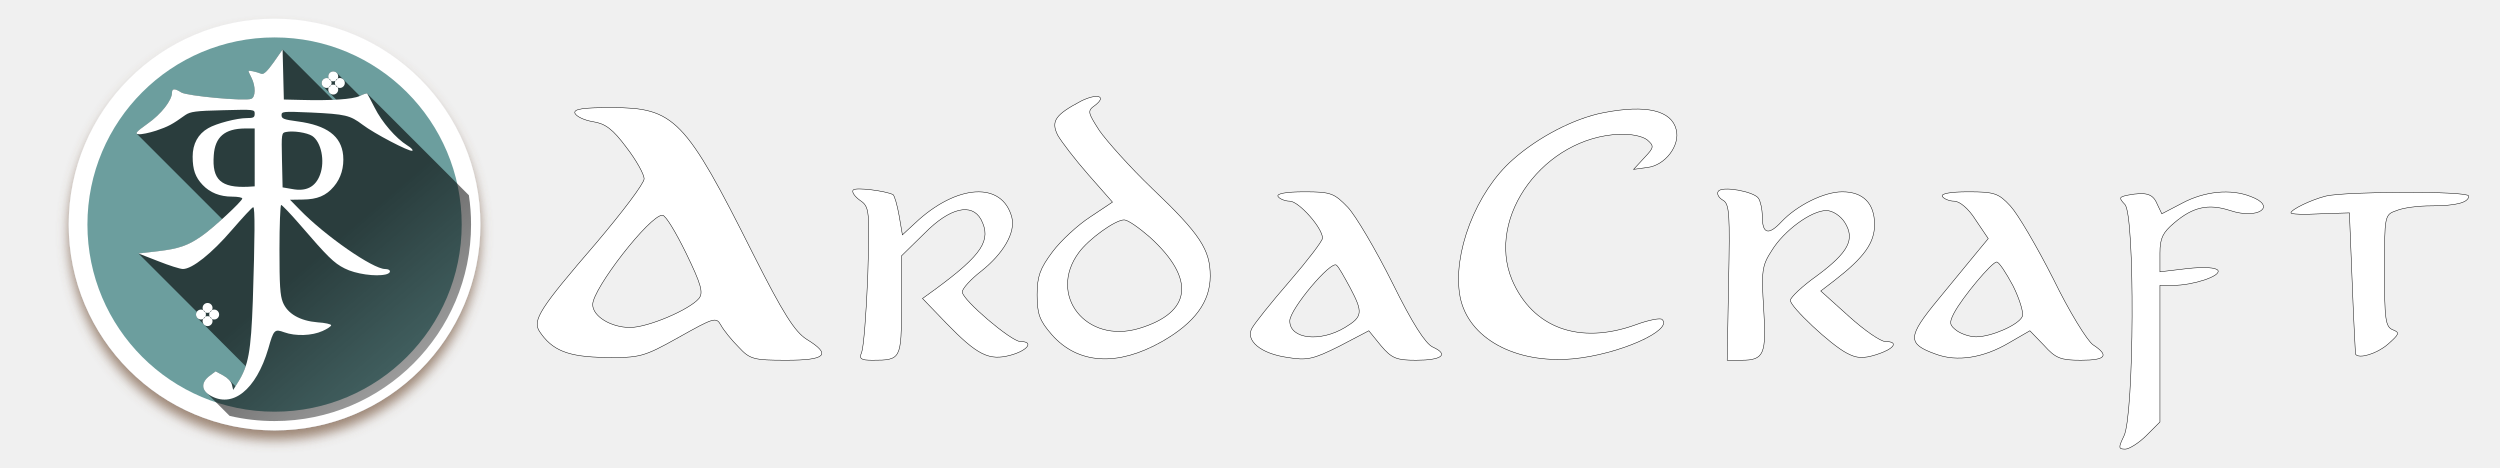
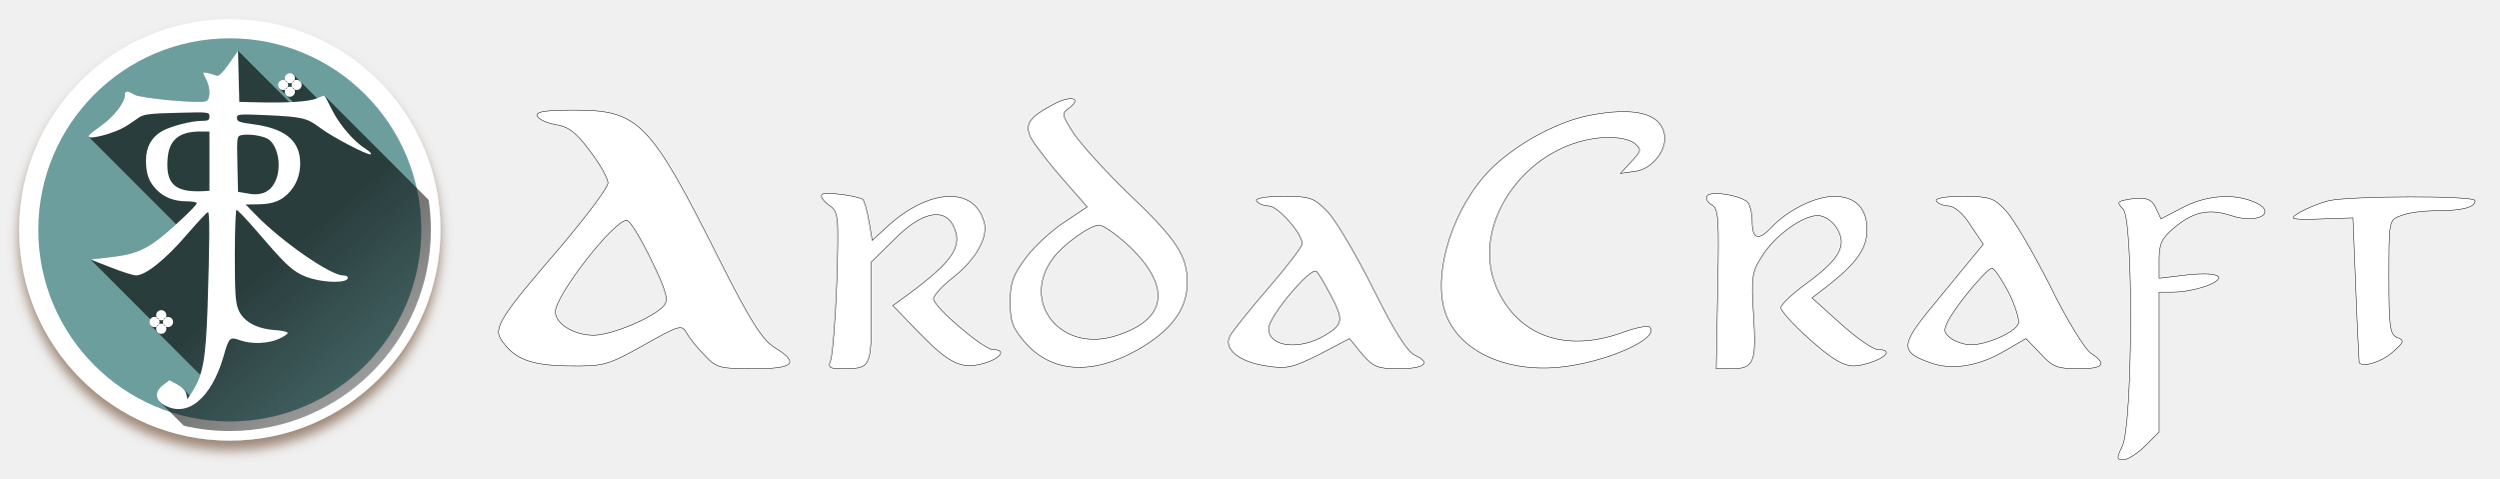
- <svg xmlns="http://www.w3.org/2000/svg" x="0" y="0" height="50" version="1.1">
+ <svg xmlns="http://www.w3.org/2000/svg" x="0" y="0" viewBox="0 0 261 50" version="1.1">
  <defs>
    <linearGradient x1="9.249" y1="5.289" x2="56.075" y2="60.035" gradientUnits="userSpaceOnUse" id="color-1">
      <stop offset="0.41" stop-color="#000000" stop-opacity="0.61" />
      <stop offset="1" stop-color="#000000" stop-opacity="0" />
    </linearGradient>
    <filter id="dropshadow">
      <feColorMatrix type="matrix" values="0 0 0 0 .25  0 0 0 0 .15  0 0 0 0 .1  0 0 0 .8 0" />
      <feOffset dx="0" dy="1" />
      <feGaussianBlur stdDeviation="0.6" />
      <feComposite in="SourceGraphic" />
    </filter>
  </defs>
  <g fill="none" stroke="none" stroke-width="none" stroke-linecap="butt" stroke-linejoin="miter" stroke-miterlimit="none" stroke-dasharray="" stroke-dashoffset="0" font-family="none" font-weight="normal" font-size="none" text-anchor="start" mix-blend-mode="normal">
    <g fill="#ffffff" stroke="none" stroke-width="1" stroke-miterlimit="4" font-family="&quot;Open Sans&quot;, sans-serif" font-size="14">
      <g />
    </g>
    <g fill="#ffffff" stroke="none" stroke-width="1" stroke-miterlimit="4" font-family="&quot;Open Sans&quot;, sans-serif" font-size="14">
      <g />
    </g>
    <path d="M3,24c0,-11.598 9.402,-21 21,-21c11.598,0 21,9.402 21,21c0,11.598 -9.402,21 -21,21c-11.598,0 -21,-9.402 -21,-21z" fill="#6c9e9e" stroke="white" stroke-width="2" stroke-miterlimit="10" font-family="sans-serif" font-size="12" filter="url(#dropshadow)" />
    <path d="M33.896,9.996l10.872,10.872c0.153,1.022 0.232,2.068 0.232,3.132c0,11.598 -9.402,21 -21,21c-1.653,0 -3.261,-0.191 -4.804,-0.552l-2.487,-2.487c-0.534,-0.534 -0.414,-1.226 0.373,-1.806l0.619,-0.464l0.818,0.442c0.221,0.121 0.419,0.268 0.576,0.425l0.731,0.731l0.24,-0.382l0.823,0.823c0,0 0,0 0,0l-0.823,-0.823c0.363,-0.573 0.638,-1.114 0.85,-1.758c0,0 -5.158,-5.158 -5.158,-5.158c-0.096,-0.096 -0.155,-0.229 -0.155,-0.375c0,-0.107 0.032,-0.206 0.086,-0.29l-6.228,-6.228l2.077,-0.243c2.232,-0.265 3.204,-0.597 4.662,-1.613c0.501,-0.34 1.37,-1.073 2.2,-1.822l-9.129,-9.129c-0.108,-0.108 0.199,-0.381 1.161,-1.069c1.458,-1.016 2.607,-2.497 2.607,-3.314c0,-0.464 0.309,-0.464 0.994,-0.022c0.597,0.376 6.783,0.95 7.468,0.685c0.486,-0.177 0.486,-1.348 0.044,-2.232c-0.177,-0.331 -0.331,-0.685 -0.331,-0.729c0,-0.11 0.773,0.044 1.392,0.287c0.243,0.088 0.641,-0.309 1.304,-1.237l0.95,-1.37l5.381,5.381c0.123,-0.005 0.243,-0.011 0.359,-0.018c0,0 -1.41,-1.41 -1.41,-1.41c-0.096,-0.096 -0.155,-0.229 -0.155,-0.375c0,0 0.53,0.53 0.53,0.53c0,0 0,0 0,0l-0.53,-0.53c0,-0.293 0.237,-0.53 0.53,-0.53l0,0c0,0 0,0 0,0c0.082,0 0.159,0.018 0.228,0.052c-0.033,-0.069 -0.052,-0.147 -0.052,-0.228c0,-0.293 0.237,-0.53 0.53,-0.53l0,0c0.146,0 0.279,0.059 0.375,0.155l0.003,0.003c-0.001,-0.001 -0.002,-0.002 -0.003,-0.003l2.467,2.467c0.392,-0.194 0.738,-0.302 0.782,-0.258z" fill="url(#color-1)" stroke-width="1" stroke-miterlimit="10" font-family="sans-serif" font-size="12" />
    <path d="M24.859,5.289l0.133,5.347l1.812,0.044c3.226,0.088 5.546,-0.066 6.297,-0.42c0.398,-0.199 0.751,-0.309 0.795,-0.265c0.044,0.044 0.398,0.729 0.795,1.502c0.773,1.547 2.276,3.292 3.491,4.043c0.442,0.265 0.663,0.53 0.53,0.574c-0.331,0.11 -4.088,-1.856 -5.303,-2.784c-1.348,-1.016 -1.834,-1.127 -5.502,-1.304c-3.027,-0.133 -3.16,-0.11 -3.16,0.287c0,0.376 0.243,0.464 1.723,0.663c3.137,0.42 4.662,1.569 4.861,3.624c0.11,1.259 -0.221,2.43 -0.994,3.336c-0.84,0.994 -1.768,1.37 -3.314,1.392l-1.37,0.022l1.038,1.061c2.696,2.784 7.822,6.341 9.125,6.341c0.641,0 0.707,0.42 0.088,0.574c-1.083,0.265 -3.27,-0.044 -4.419,-0.641c-1.149,-0.574 -1.812,-1.237 -4.839,-4.75c-0.972,-1.127 -1.856,-2.033 -1.944,-2.033c-0.088,0 -0.177,2.143 -0.177,4.75c0,3.844 0.066,4.905 0.354,5.634c0.486,1.237 1.834,2.011 3.734,2.165c0.795,0.044 1.436,0.199 1.436,0.309c0,0.11 -0.42,0.398 -0.928,0.619c-1.127,0.508 -2.872,0.574 -4.088,0.133c-1.038,-0.376 -1.127,-0.287 -1.701,1.745c-1.304,4.419 -3.844,6.452 -6.275,4.971c-0.906,-0.552 -0.906,-1.392 0.022,-2.077l0.619,-0.464l0.818,0.442c0.486,0.265 0.862,0.663 0.928,0.994l0.133,0.552l0.486,-0.773c1.149,-1.812 1.414,-3.314 1.613,-8.727c0.221,-6.805 0.243,-10.053 0.044,-10.031c-0.11,0 -1.127,1.105 -2.276,2.43c-2.165,2.519 -4.242,4.176 -5.236,4.176c-0.309,0 -1.48,-0.376 -2.651,-0.84l-2.099,-0.818l2.077,-0.243c2.232,-0.265 3.204,-0.597 4.662,-1.613c1.171,-0.795 4.353,-3.734 4.353,-4.021c0,-0.11 -0.486,-0.199 -1.083,-0.199c-1.304,0 -2.364,-0.42 -3.16,-1.259c-0.773,-0.818 -1.061,-1.613 -1.061,-3.027c0,-1.348 0.574,-2.408 1.657,-3.027c0.862,-0.508 3.071,-1.083 4.132,-1.083c0.707,0 0.84,-0.066 0.84,-0.464c0,-0.464 -0.044,-0.464 -3.403,-0.376c-2.917,0.066 -3.469,0.155 -3.999,0.508c-1.414,1.016 -1.834,1.237 -3.137,1.679c-0.751,0.243 -1.613,0.42 -1.878,0.376c-0.42,-0.044 -0.265,-0.243 0.972,-1.127c1.458,-1.016 2.607,-2.497 2.607,-3.314c0,-0.464 0.309,-0.464 0.994,-0.022c0.597,0.376 6.783,0.95 7.468,0.685c0.486,-0.177 0.486,-1.348 0.044,-2.232c-0.177,-0.331 -0.331,-0.685 -0.331,-0.729c0,-0.11 0.773,0.044 1.392,0.287c0.243,0.088 0.641,-0.309 1.304,-1.237z M21.876,13.73l-1.038,0c-2.165,0.022 -3.204,0.906 -3.336,2.872c-0.199,2.607 0.773,3.491 3.668,3.358l0.707,-0.044z M25.235,14.105c-0.486,0.088 -0.508,0.133 -0.442,3.005l0.066,2.917l1.038,0.177c1.48,0.287 2.475,-0.221 2.961,-1.525c0.552,-1.458 0.133,-3.513 -0.84,-4.154c-0.574,-0.354 -2.011,-0.574 -2.784,-0.42z M29.035,8.869c0,-0.293 0.237,-0.53 0.53,-0.53c0.082,0 0.159,0.018 0.228,0.052c-0.033,-0.069 -0.052,-0.147 -0.052,-0.228c0,-0.293 0.237,-0.53 0.53,-0.53c0.293,0 0.53,0.237 0.53,0.53c0,0.082 -0.018,0.159 -0.052,0.228c0.069,-0.033 0.147,-0.052 0.228,-0.052c0.293,0 0.53,0.237 0.53,0.53c0,0.293 -0.237,0.53 -0.53,0.53c-0.082,0 -0.159,-0.018 -0.228,-0.052c0.033,0.069 0.052,0.147 0.052,0.228c0,0.293 -0.237,0.53 -0.53,0.53c-0.293,0 -0.53,-0.237 -0.53,-0.53c0,-0.082 0.018,-0.159 0.052,-0.228c-0.069,0.033 -0.147,0.052 -0.228,0.052c-0.293,0 -0.53,-0.237 -0.53,-0.53z M17.318,34.094c0.033,0.069 0.052,0.147 0.052,0.228c0,0.293 -0.237,0.53 -0.53,0.53c-0.293,0 -0.53,-0.237 -0.53,-0.53c0,-0.082 0.018,-0.159 0.052,-0.228c-0.069,0.033 -0.147,0.052 -0.228,0.052c-0.293,0 -0.53,-0.237 -0.53,-0.53c0,-0.293 0.237,-0.53 0.53,-0.53c0.082,0 0.159,0.018 0.228,0.052c-0.033,-0.069 -0.052,-0.147 -0.052,-0.228c0,-0.293 0.237,-0.53 0.53,-0.53c0.293,0 0.53,0.237 0.53,0.53c0,0.082 -0.018,0.159 -0.052,0.228c0.069,-0.033 0.147,-0.052 0.228,-0.052c0.293,0 0.53,0.237 0.53,0.53c0,0.293 -0.237,0.53 -0.53,0.53c-0.082,0 -0.159,-0.018 -0.228,-0.052z M30.272,9.045c0.082,0 0.159,0.018 0.228,0.052c-0.033,-0.069 -0.052,-0.147 -0.052,-0.228c0,-0.082 0.018,-0.159 0.052,-0.228c-0.069,0.033 -0.147,0.052 -0.228,0.052c-0.082,0 -0.159,-0.018 -0.228,-0.052c0.033,0.069 0.052,0.147 0.052,0.228c0,0.082 -0.018,0.159 -0.052,0.228c0.069,-0.033 0.147,-0.052 0.228,-0.052z M16.839,33.438c-0.082,0 -0.159,-0.018 -0.228,-0.052c0.033,0.069 0.052,0.147 0.052,0.228c0,0.082 -0.018,0.159 -0.052,0.228c0.069,-0.033 0.147,-0.052 0.228,-0.052c0.082,0 0.159,0.018 0.228,0.052c-0.033,-0.069 -0.052,-0.147 -0.052,-0.228c0,-0.082 0.018,-0.159 0.052,-0.228c-0.069,0.033 -0.147,0.052 -0.228,0.052z M17.067,33.843c0.052,0.109 0.141,0.198 0.251,0.251c-0.052,-0.109 -0.141,-0.198 -0.251,-0.251z M16.611,33.386c-0.052,-0.109 -0.141,-0.198 -0.251,-0.251c0.052,0.109 0.141,0.198 0.251,0.251z M16.36,34.094c0.109,-0.052 0.198,-0.141 0.251,-0.251c-0.109,0.052 -0.198,0.141 -0.251,0.251z M30.044,8.64c-0.052,-0.109 -0.141,-0.198 -0.251,-0.251c0.052,0.109 0.141,0.198 0.251,0.251z M29.794,9.347c0.109,-0.052 0.198,-0.141 0.251,-0.251c-0.109,0.052 -0.198,0.141 -0.251,0.251z M17.318,33.136c-0.109,0.052 -0.198,0.141 -0.251,0.251c0.109,-0.052 0.198,-0.141 0.251,-0.251z M30.751,8.39c-0.109,0.052 -0.198,0.141 -0.251,0.251c0.109,-0.052 0.198,-0.141 0.251,-0.251z M30.501,9.097c0.052,0.109 0.141,0.198 0.251,0.251c-0.052,-0.109 -0.141,-0.198 -0.251,-0.251z" fill="#ffffff" stroke-width="0" stroke-miterlimit="10" font-family="sans-serif" font-size="12" />
  </g>
  <g id="text" transform="translate(50,50) scale(0.05,-0.05)" fill="white" stroke="black" stroke-width="1">
    <path d="M1204 784 c-55 -29 -65 -43 -50 -73 8 -14 37 -52 66 -85 l51 -58 -48 -32 c-26 -17 -62 -50 -80 -74 -27 -36 -33 -53 -33 -92 0 -41 5 -55 31 -85 56-64 141 -69 236 -15 70 40 103 85 103 140 0 56 -21 89 -124 187 -47 45 -97 101 -113 124 -25 39 -26 42 -9 54 26 20 4 26 -30 9z m147 -291 c98 -89 90 -161 -23 -195 -113 -34 -196 71-129 162 21 29 78 70 97 70 8 0 32-17 55-37z" />
    <path d="M122 758 c3-7 20-15 38-18 27-4 43-16 72-55 21-27 38-58 38-67 0-10-47-72-103-138-119-138-136-164-121-188 27-41 61-55 141-56 74-1 82 1 157 43 75 42 80 44 90 26 6-11 23-32 38-47 24-26 32-28 102-28 85 0 97 12 43 45-25 16-50 55-114 182-145 289-168 313-303 313-61 0-81-3-78-12z m238-300 c32-66 37-84 27-96-20-24-109-62-147-62-41 0-80 24-80 49 0 34 122 191 149 191 7 0 29-37 51-82z" />
    <path d="M2320 759 c-62-12-139-52-193-100-79-69-130-202-113-293 17-89 118-144 241-133 98 9 215 61 191 84-3 4-29-1-56-11-121-44-221-7-265 96-56 135 70 305 230 311 24 1 49-4 59-12 15-13 15-16-6-38 l-23-25 29 4 c38 4 71 47 62 81-10 41-64 54-156 36z" />
    <path d="M717 594 c-4-4 3-14 14-22 21-14 21-21 17-161-3-80-9-154-13-164-6-14-2-17 23-17 61 0 62 2 62 117 l0 106 49 48 c54 55 101 66 121 30 23-44 3-75-96-148 l-29-21 50-52 c67-69 92-82 139-69 36 10 50 29 20 29-19 0-124 89-124 106 0 7 18 27 40 44 48 38 74 83 66 115-20 78-118 72-207-12 l-27-25-7 41 c-4 23-10 43-13 45-16 8-79 16-85 10z" />
    <path d="M2566 591 c-4-5 1-14 10-19 14-8 15-30 12-175 l-3-167 31 0 c48 0 53 13 47 110-5 79-4 92 17 124 26 43 85 86 117 86 13 0 30-11 39-25 23-36 9-64-60-115-31-22-56-46-56-52 0-14 86-95 121-113 21-11 34-12 63-3 38 12 49 28 19 28-10 0-45 24-78 54 l-60 54 30 23 c63 49 85 80 85 119 0 45-24 70-69 70-39 0-97-29-130-64-28-30-41-26-41 12 0 15-4 32-8 38-10 15-79 27-86 15z" />
    <path d="M1625 580 c3-5 15-10 25-10 19 0 70-57 70-79 0-6-32-48-71-93-39-45-75-90-80-100-14-26 19-54 76-62 42-7 55-4 111 24 l63 33 26-32 c23-27 33-31 75-31 55 0 71 12 36 28-16 7-44 51-87 138-35 70-78 143-95 161-29 30-36 33-93 33-39 0-60-4-56-10z m154-195 c28-53 27-62-11-85-53-32-118-25-118 14 0 25 89 131 100 119 5-4 17-26 29-48z" />
    <path d="M3045 580 c3-5 15-10 25-10 12 0 31-16 46-40 l27-40-24-29 c-13-16-51-62-83-101-66-80-67-95-5-117 45-17 102-8 156 24 l45 26 30-31 c25-28 36-32 79-32 54 0 61 10 26 33-12 8-51 71-85 141-35 69-76 139-92 156-25 27-34 30-90 30-38 0-59-4-55-10z m151-191 c14-28 23-58 20-65-7-18-66-44-99-44-13 0-31 6-41 13-16 12-17 17-6 38 18 34 81 109 91 109 5 0 20-23 35-51z" />
    <path d="M3442 583 c-20-4-20-6-7-20 22-21 20-453-2-495-12-25-12-28 3-28 8 0 29 13 45 29 l29 29 0 146 0 146 28 0 c43 0 103 20 96 32-4 6-28 8-65 4 l-59-7 0 40 c0 32 6 44 31 65 40 34 73 41 119 26 60-20 101 9 44 30-43 17-99 11-146-14 l-44-23-10 21 c-9 22-24 26-62 19z" />
    <path d="M3865 581 c-32-8-75-29-75-36 0-3 28-4 63-2 l62 2 6-150 c3-82 7-151 7-152 7-11 46 1 69 21 25 22 26 25 11 31-16 6-18 22-18 126 0 119 0 120 26 129 14 6 47 10 74 10 53 0 80 7 80 21 0 11-261 10-305 0z" />
  </g>
</svg>
